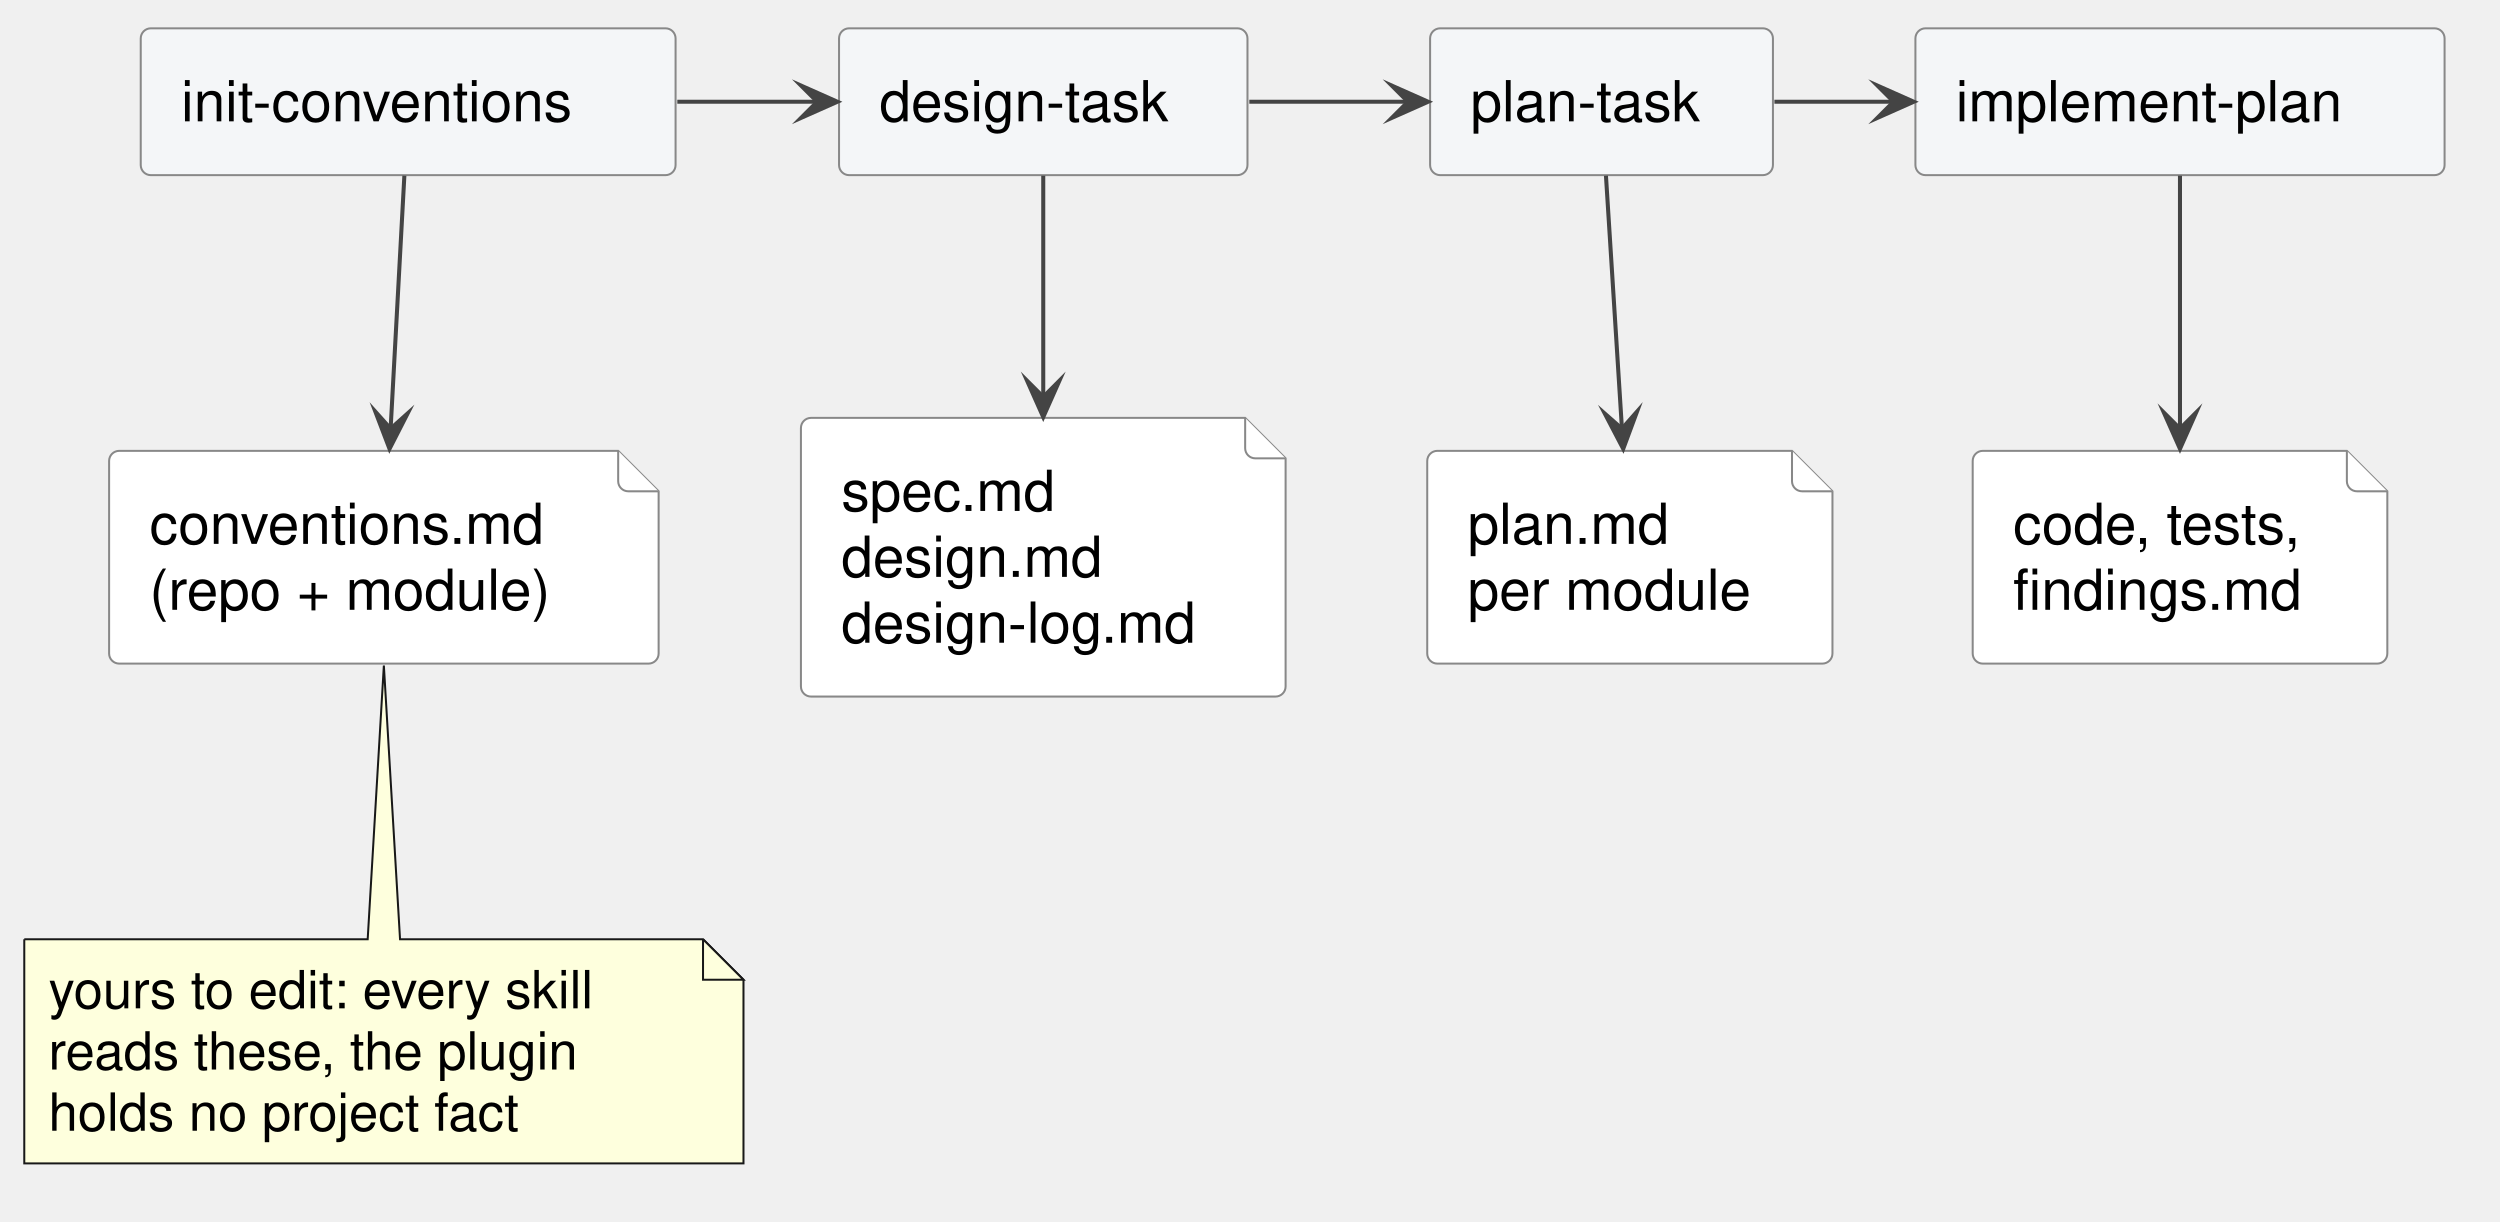
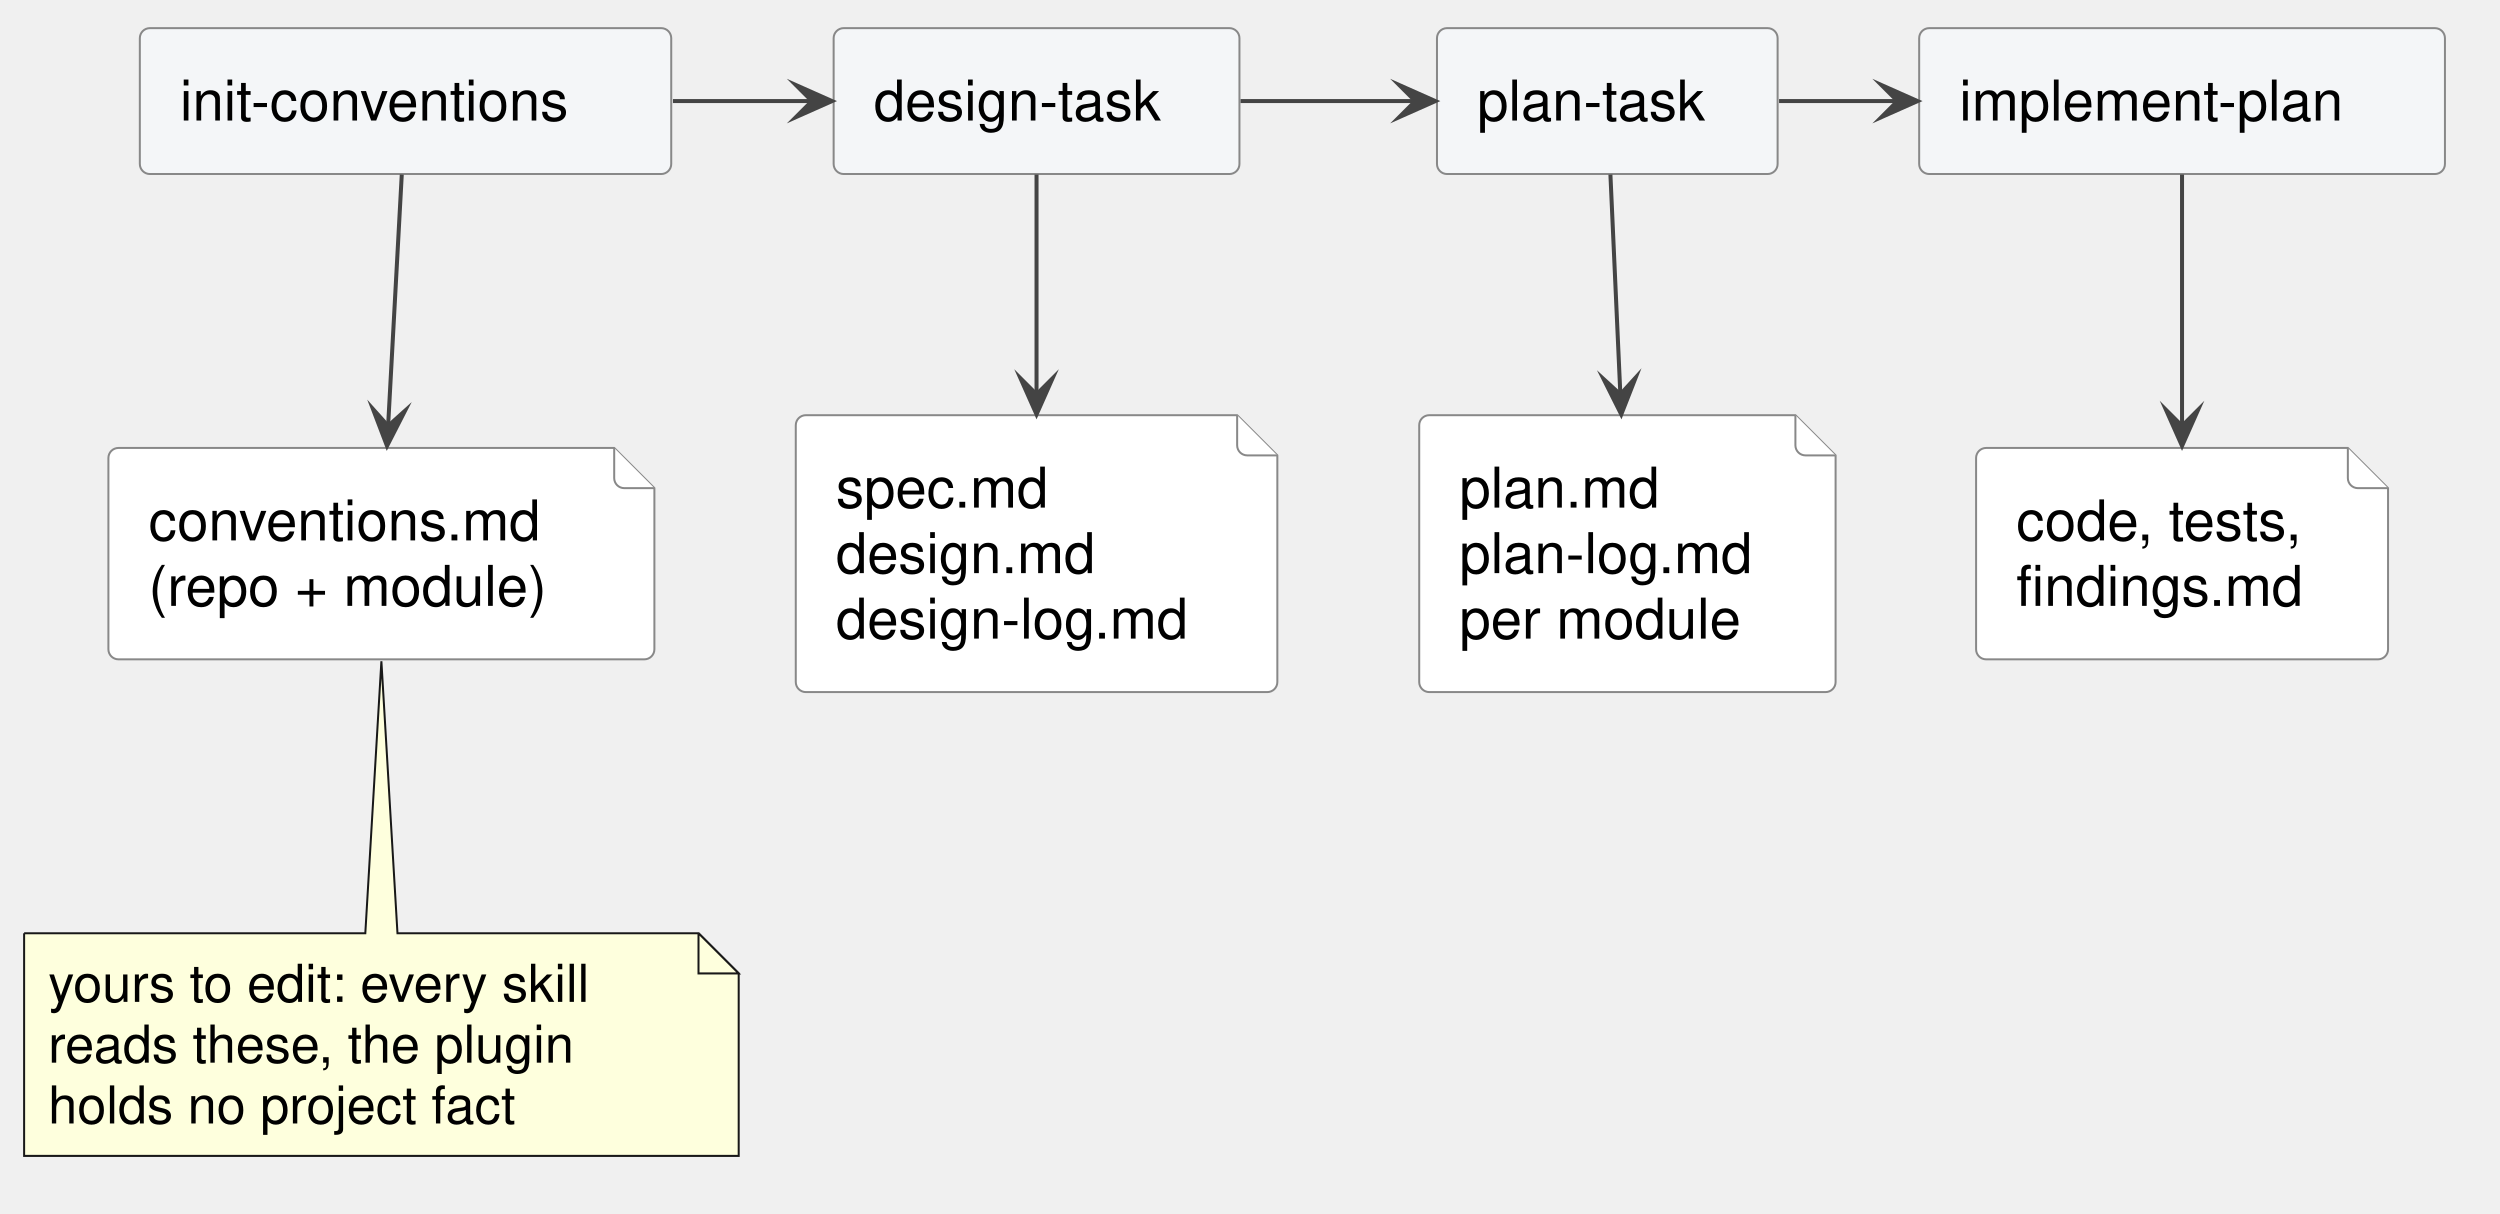
- <svg xmlns="http://www.w3.org/2000/svg" version="1.1" data-diagram-type="DESCRIPTION" style="width:618px;height:302px;background:#FFFFFF;" width="618px" height="302px" viewBox="0 0 618 302" zoomAndPan="magnify" preserveAspectRatio="none" contentStyleType="text/css">
+ <svg xmlns="http://www.w3.org/2000/svg" version="1.1" data-diagram-type="DESCRIPTION" style="width:622px;height:302px;background:#FFFFFF;" width="622px" height="302px" viewBox="0 0 622 302" zoomAndPan="magnify" preserveAspectRatio="none" contentStyleType="text/css">
  <defs />
  <g font-family="sans-serif" lengthAdjust="spacing">
    <g class="entity" data-qualified-name="IC" id="ent0001" data-source-line="14">
      <rect x="34.79" y="7" width="132.212" height="36.297" fill="#F4F6F8" style="stroke:#888;stroke-width:0.5;" rx="2.5" ry="2.5" />
      <text x="44.79" y="29.995" fill="#000" font-size="14" textLength="112.212" font-family="Helvetica">init-conventions</text>
    </g>
    <g class="entity" data-qualified-name="DT" id="ent0002" data-source-line="15">
      <rect x="207.41" y="7" width="100.965" height="36.297" fill="#F4F6F8" style="stroke:#888;stroke-width:0.5;" rx="2.5" ry="2.5" />
      <text x="217.41" y="29.995" fill="#000" font-size="14" textLength="80.965" font-family="Helvetica">design-task</text>
    </g>
    <g class="entity" data-qualified-name="PT" id="ent0003" data-source-line="16">
-       <rect x="353.52" y="7" width="84.75" height="36.297" fill="#F4F6F8" style="stroke:#888;stroke-width:0.5;" rx="2.5" ry="2.5" />
-       <text x="363.52" y="29.995" fill="#000" font-size="14" textLength="64.75" font-family="Helvetica">plan-task</text>
+       <rect x="357.52" y="7" width="84.75" height="36.297" fill="#F4F6F8" style="stroke:#888;stroke-width:0.5;" rx="2.5" ry="2.5" />
+       <text x="367.52" y="29.995" fill="#000" font-size="14" textLength="64.75" font-family="Helvetica">plan-task</text>
    </g>
    <g class="entity" data-qualified-name="IP" id="ent0004" data-source-line="17">
-       <rect x="473.49" y="7" width="130.811" height="36.297" fill="#F4F6F8" style="stroke:#888;stroke-width:0.5;" rx="2.5" ry="2.5" />
-       <text x="483.49" y="29.995" fill="#000" font-size="14" textLength="110.811" font-family="Helvetica">implement-plan</text>
+       <rect x="477.49" y="7" width="130.811" height="36.297" fill="#F4F6F8" style="stroke:#888;stroke-width:0.5;" rx="2.5" ry="2.5" />
+       <text x="487.49" y="29.995" fill="#000" font-size="14" textLength="110.811" font-family="Helvetica">implement-plan</text>
    </g>
    <g class="entity" data-qualified-name="CV" id="ent0005" data-source-line="18">
      <path d="M26.97,113.95 L26.97,161.544 A2.5,2.5 0 0 0 29.47,164.044 L160.312,164.044 A2.5,2.5 0 0 0 162.812,161.544 L162.812,121.45 L152.812,111.45 L29.47,111.45 A2.5,2.5 0 0 0 26.97,113.95" style="stroke:#888;stroke-width:0.5;" fill="#FFF" />
      <path d="M152.812,111.45 L152.812,118.95 A2.5,2.5 0 0 0 155.312,121.45 L162.812,121.45" style="stroke:#888;stroke-width:0.5;" fill="#FFF" />
      <text x="36.97" y="134.445" fill="#000" font-size="14" textLength="111.993" font-family="Helvetica">conventions.md</text>
      <text x="36.97" y="150.742" fill="#000" font-size="14" textLength="115.842" font-family="Helvetica">(repo + module)</text>
    </g>
    <g class="entity" data-qualified-name="D" id="ent0006" data-source-line="19">
      <path d="M197.99,105.8 L197.99,169.691 A2.5,2.5 0 0 0 200.49,172.191 L315.302,172.191 A2.5,2.5 0 0 0 317.802,169.691 L317.802,113.3 L307.802,103.3 L200.49,103.3 A2.5,2.5 0 0 0 197.99,105.8" style="stroke:#888;stroke-width:0.5;" fill="#FFF" />
      <path d="M307.802,103.3 L307.802,110.8 A2.5,2.5 0 0 0 310.302,113.3 L317.802,113.3" style="stroke:#888;stroke-width:0.5;" fill="#FFF" />
      <text x="207.99" y="126.295" fill="#000" font-size="14" textLength="59.466" font-family="Helvetica">spec.md</text>
      <text x="207.99" y="142.592" fill="#000" font-size="14" textLength="73.418" font-family="Helvetica">design.md</text>
      <text x="207.99" y="158.889" fill="#000" font-size="14" textLength="99.812" font-family="Helvetica">design-log.md</text>
    </g>
    <g class="entity" data-qualified-name="P" id="ent0007" data-source-line="20">
-       <path d="M352.81,113.95 L352.81,161.544 A2.5,2.5 0 0 0 355.31,164.044 L450.482,164.044 A2.5,2.5 0 0 0 452.982,161.544 L452.982,121.45 L442.982,111.45 L355.31,111.45 A2.5,2.5 0 0 0 352.81,113.95" style="stroke:#888;stroke-width:0.5;" fill="#FFF" />
-       <path d="M442.982,111.45 L442.982,118.95 A2.5,2.5 0 0 0 445.482,121.45 L452.982,121.45" style="stroke:#888;stroke-width:0.5;" fill="#FFF" />
-       <text x="362.81" y="134.445" fill="#000" font-size="14" textLength="57.203" font-family="Helvetica">plan.md</text>
-       <text x="362.81" y="150.742" fill="#000" font-size="14" textLength="80.172" font-family="Helvetica">per module</text>
+       <path d="M353.1,105.8 L353.1,169.691 A2.5,2.5 0 0 0 355.6,172.191 L454.197,172.191 A2.5,2.5 0 0 0 456.697,169.691 L456.697,113.3 L446.697,103.3 L355.6,103.3 A2.5,2.5 0 0 0 353.1,105.8" style="stroke:#888;stroke-width:0.5;" fill="#FFF" />
+       <path d="M446.697,103.3 L446.697,110.8 A2.5,2.5 0 0 0 449.197,113.3 L456.697,113.3" style="stroke:#888;stroke-width:0.5;" fill="#FFF" />
+       <text x="363.1" y="126.295" fill="#000" font-size="14" textLength="57.203" font-family="Helvetica">plan.md</text>
+       <text x="363.1" y="142.592" fill="#000" font-size="14" textLength="83.597" font-family="Helvetica">plan-log.md</text>
+       <text x="363.1" y="158.889" fill="#000" font-size="14" textLength="80.172" font-family="Helvetica">per module</text>
    </g>
    <g class="entity" data-qualified-name="C" id="ent0008" data-source-line="21">
-       <path d="M487.65,113.95 L487.65,161.544 A2.5,2.5 0 0 0 490.15,164.044 L587.646,164.044 A2.5,2.5 0 0 0 590.146,161.544 L590.146,121.45 L580.146,111.45 L490.15,111.45 A2.5,2.5 0 0 0 487.65,113.95" style="stroke:#888;stroke-width:0.5;" fill="#FFF" />
-       <path d="M580.146,111.45 L580.146,118.95 A2.5,2.5 0 0 0 582.646,121.45 L590.146,121.45" style="stroke:#888;stroke-width:0.5;" fill="#FFF" />
-       <text x="497.65" y="134.445" fill="#000" font-size="14" textLength="81.293" font-family="Helvetica">code, tests,</text>
-       <text x="497.65" y="150.742" fill="#000" font-size="14" textLength="82.496" font-family="Helvetica">findings.md</text>
+       <path d="M491.65,113.95 L491.65,161.544 A2.5,2.5 0 0 0 494.15,164.044 L591.646,164.044 A2.5,2.5 0 0 0 594.146,161.544 L594.146,121.45 L584.146,111.45 L494.15,111.45 A2.5,2.5 0 0 0 491.65,113.95" style="stroke:#888;stroke-width:0.5;" fill="#FFF" />
+       <path d="M584.146,111.45 L584.146,118.95 A2.5,2.5 0 0 0 586.646,121.45 L594.146,121.45" style="stroke:#888;stroke-width:0.5;" fill="#FFF" />
+       <text x="501.65" y="134.445" fill="#000" font-size="14" textLength="81.293" font-family="Helvetica">code, tests,</text>
+       <text x="501.65" y="150.742" fill="#000" font-size="14" textLength="82.496" font-family="Helvetica">findings.md</text>
    </g>
    <g class="entity" data-qualified-name="GMN9" id="ent0010" data-source-line="24">
      <path d="M6,232.19 L6,287.588 A0,0 0 0 0 6,287.588 L183.787,287.588 A0,0 0 0 0 183.787,287.588 L183.787,242.19 L173.787,232.19 L98.89,232.19 L94.89,164.52 L90.89,232.19 L6,232.19 A0,0 0 0 0 6,232.19" style="stroke:#181818;stroke-width:0.5;" fill="#FEFFDD" />
      <path d="M173.787,232.19 L173.787,242.19 L183.787,242.19 L173.787,232.19" style="stroke:#181818;stroke-width:0.5;" fill="#FEFFDD" />
      <text x="12" y="249.257" fill="#000" font-size="13" textLength="156.787" font-family="Helvetica">yours to edit: every skill</text>
      <text x="12" y="264.39" fill="#000" font-size="13" textLength="150.509" font-family="Helvetica">reads these, the plugin</text>
      <text x="12" y="279.523" fill="#000" font-size="13" textLength="133.612" font-family="Helvetica">holds no project fact</text>
    </g>
    <g class="link" data-entity-1="ent0001" data-entity-2="ent0002" id="lnk12" data-source-line="29" data-link-type="dependency">
      <path d="M167.43,25.15 C180.63,25.15 188.82,25.15 202.01,25.15" style="stroke:#444;stroke-width:1;" fill="none" id="IC-to-DT" />
      <polygon points="207.01,25.15,198.01,21.15,202.01,25.15,198.01,29.15,207.01,25.15" fill="#444" style="stroke:#444;stroke-width:1;stroke-linejoin:miter;stroke-miterlimit:10;" />
    </g>
    <g class="link" data-entity-1="ent0002" data-entity-2="ent0003" id="lnk13" data-source-line="30" data-link-type="dependency">
-       <path d="M308.83,25.15 C323.57,25.15 333.31,25.15 348.04,25.15" style="stroke:#444;stroke-width:1;" fill="none" id="DT-to-PT" />
-       <polygon points="353.04,25.15,344.04,21.15,348.04,25.15,344.04,29.15,353.04,25.15" fill="#444" style="stroke:#444;stroke-width:1;stroke-linejoin:miter;stroke-miterlimit:10;" />
+       <path d="M308.65,25.15 C324.81,25.15 335.96,25.15 352.12,25.15" style="stroke:#444;stroke-width:1;" fill="none" id="DT-to-PT" />
+       <polygon points="357.12,25.15,348.12,21.15,352.12,25.15,348.12,29.15,357.12,25.15" fill="#444" style="stroke:#444;stroke-width:1;stroke-linejoin:miter;stroke-miterlimit:10;" />
    </g>
    <g class="link" data-entity-1="ent0003" data-entity-2="ent0004" id="lnk14" data-source-line="31" data-link-type="dependency">
-       <path d="M438.63,25.15 C450.11,25.15 456.6,25.15 468.09,25.15" style="stroke:#444;stroke-width:1;" fill="none" id="PT-to-IP" />
-       <polygon points="473.09,25.15,464.09,21.15,468.09,25.15,464.09,29.15,473.09,25.15" fill="#444" style="stroke:#444;stroke-width:1;stroke-linejoin:miter;stroke-miterlimit:10;" />
+       <path d="M442.63,25.15 C454.11,25.15 460.6,25.15 472.09,25.15" style="stroke:#444;stroke-width:1;" fill="none" id="PT-to-IP" />
+       <polygon points="477.09,25.15,468.09,21.15,472.09,25.15,468.09,29.15,477.09,25.15" fill="#444" style="stroke:#444;stroke-width:1;stroke-linejoin:miter;stroke-miterlimit:10;" />
    </g>
    <g class="link" data-entity-1="ent0001" data-entity-2="ent0005" id="lnk15" data-source-line="32" data-link-type="dependency">
      <path d="M99.96,43.43 C98.97,61.54 97.691,85.187 96.561,105.967" style="stroke:#444;stroke-width:1;" fill="none" id="IC-to-CV" />
      <polygon points="96.29,110.96,100.773,102.19,96.561,105.967,92.785,101.756,96.29,110.96" fill="#444" style="stroke:#444;stroke-width:1;stroke-linejoin:miter;stroke-miterlimit:10;" />
    </g>
    <g class="link" data-entity-1="ent0002" data-entity-2="ent0006" id="lnk16" data-source-line="33" data-link-type="dependency">
      <path d="M257.89,43.43 C257.89,59.35 257.89,78.41 257.89,98.11" style="stroke:#444;stroke-width:1;" fill="none" id="DT-to-D" />
      <polygon points="257.89,103.11,261.89,94.11,257.89,98.11,253.89,94.11,257.89,103.11" fill="#444" style="stroke:#444;stroke-width:1;stroke-linejoin:miter;stroke-miterlimit:10;" />
    </g>
    <g class="link" data-entity-1="ent0003" data-entity-2="ent0007" id="lnk17" data-source-line="34" data-link-type="dependency">
-       <path d="M396.99,43.43 C398.13,61.54 399.635,85.19 400.945,105.97" style="stroke:#444;stroke-width:1;" fill="none" id="PT-to-P" />
-       <polygon points="401.26,110.96,404.686,101.726,400.945,105.97,396.702,102.229,401.26,110.96" fill="#444" style="stroke:#444;stroke-width:1;stroke-linejoin:miter;stroke-miterlimit:10;" />
+       <path d="M400.67,43.43 C401.39,59.35 402.254,78.415 403.144,98.115" style="stroke:#444;stroke-width:1;" fill="none" id="PT-to-P" />
+       <polygon points="403.37,103.11,406.96,93.939,403.144,98.115,398.968,94.3,403.37,103.11" fill="#444" style="stroke:#444;stroke-width:1;stroke-linejoin:miter;stroke-miterlimit:10;" />
    </g>
    <g class="link" data-entity-1="ent0004" data-entity-2="ent0008" id="lnk18" data-source-line="35" data-link-type="dependency">
-       <path d="M538.89,43.43 C538.89,61.54 538.89,85.18 538.89,105.96" style="stroke:#444;stroke-width:1;" fill="none" id="IP-to-C" />
-       <polygon points="538.89,110.96,542.89,101.96,538.89,105.96,534.89,101.96,538.89,110.96" fill="#444" style="stroke:#444;stroke-width:1;stroke-linejoin:miter;stroke-miterlimit:10;" />
+       <path d="M542.89,43.43 C542.89,61.54 542.89,85.18 542.89,105.96" style="stroke:#444;stroke-width:1;" fill="none" id="IP-to-C" />
+       <polygon points="542.89,110.96,546.89,101.96,542.89,105.96,538.89,101.96,542.89,110.96" fill="#444" style="stroke:#444;stroke-width:1;stroke-linejoin:miter;stroke-miterlimit:10;" />
    </g>
  </g>
</svg>
